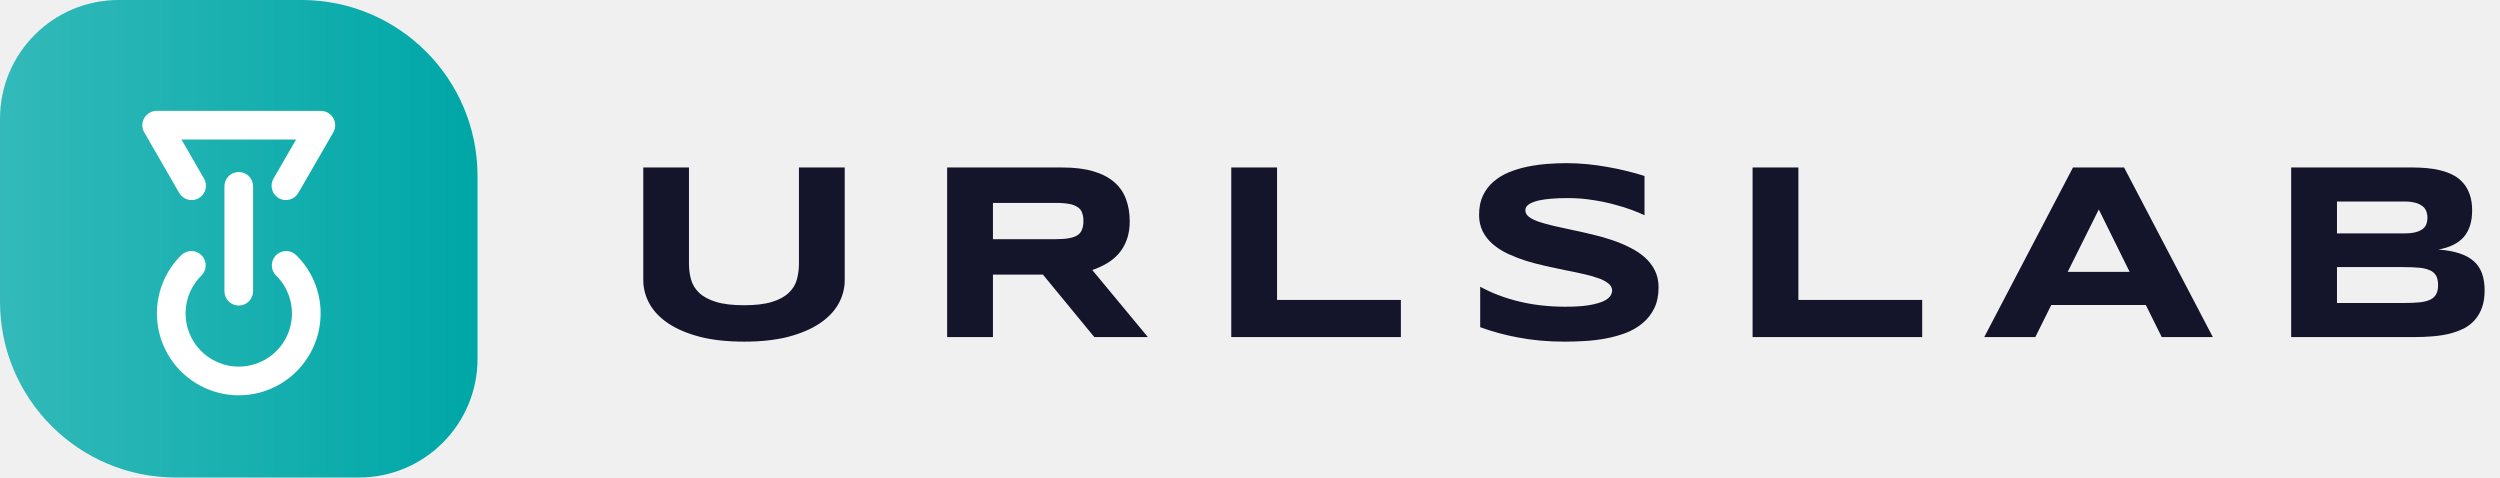
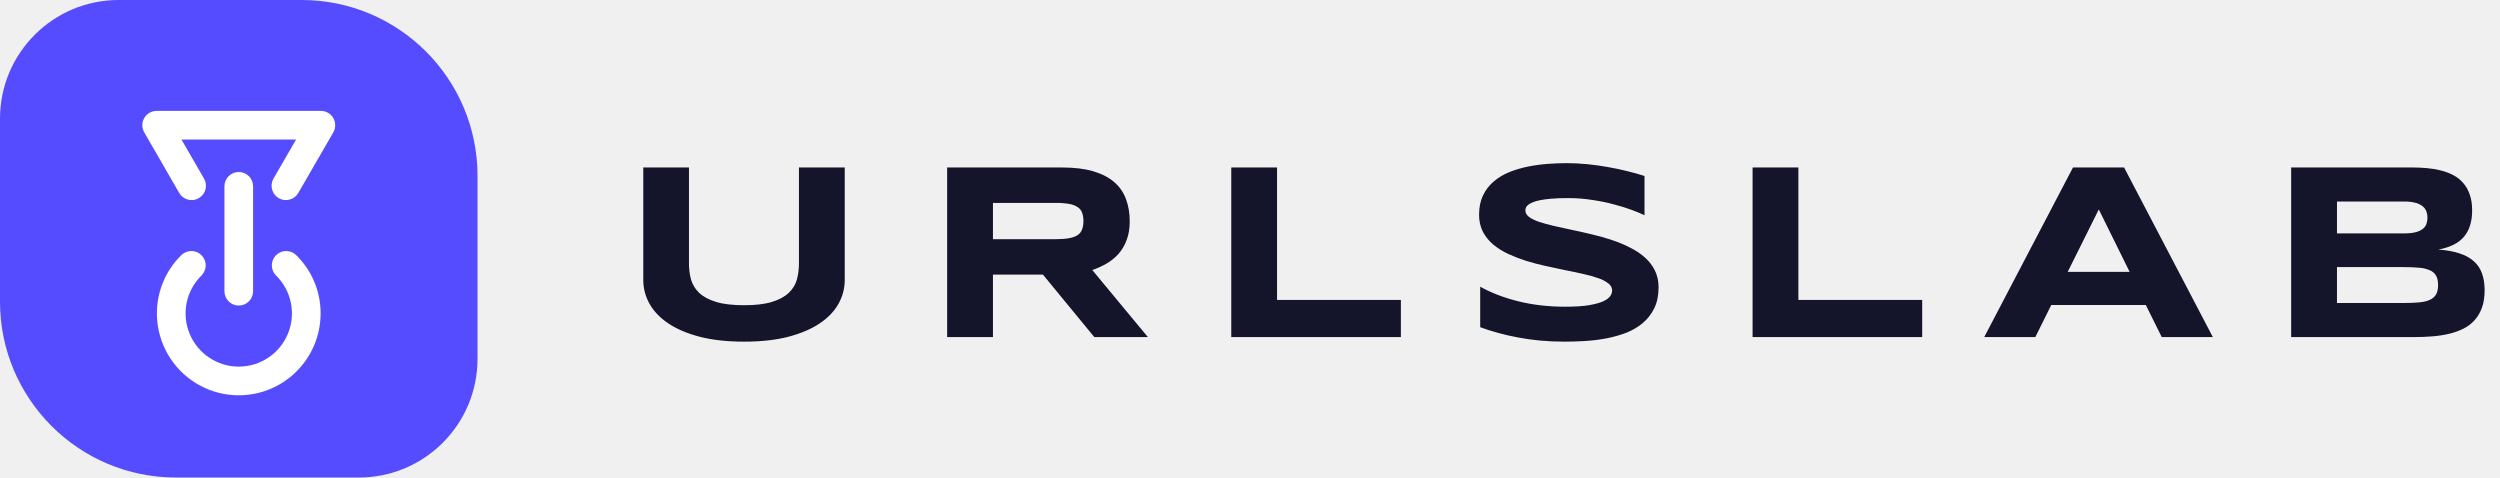
<svg xmlns="http://www.w3.org/2000/svg" width="178" height="34" fill="none">
  <path d="M60.145 19.93c0 .604-.149 1.172-.448 1.706-.299.533-.747.999-1.345 1.397-.597.399-1.344.715-2.24.95-.891.228-1.934.342-3.13.342-1.195 0-2.244-.114-3.146-.343-.896-.234-1.644-.55-2.241-.949-.598-.398-1.046-.864-1.345-1.397a3.434 3.434 0 0 1-.448-1.705v-8.007h3.252v6.838c0 .404.05.788.15 1.151.105.357.298.671.58.94.286.27.685.484 1.194.642.516.158 1.184.237 2.004.237.815 0 1.477-.079 1.987-.237.51-.158.905-.372 1.186-.642.287-.269.48-.583.58-.94.1-.363.15-.747.15-1.151v-6.838h3.26v8.007zM70.698 24h-3.261V11.924h8.174c.879 0 1.623.09 2.232.272.615.182 1.113.44 1.494.774.387.334.665.738.835 1.213.176.468.264.993.264 1.573 0 .51-.073.955-.22 1.336-.14.38-.334.709-.58.984-.24.27-.521.498-.844.686a5.73 5.73 0 0 1-1.02.465L81.729 24h-3.814l-3.657-4.447h-3.56V24zm6.442-8.262a1.64 1.64 0 0 0-.097-.597.775.775 0 0 0-.316-.396 1.572 1.572 0 0 0-.615-.228 5.322 5.322 0 0 0-.95-.07h-4.464v2.583h4.465c.38 0 .697-.023.949-.07.258-.047.463-.12.615-.22a.82.82 0 0 0 .316-.404c.065-.164.097-.363.097-.598zM87.666 24V11.924h3.26v9.43h8.816V24H87.666zm29.422-8.675c-.228-.111-.53-.237-.905-.378-.375-.14-.8-.272-1.275-.395-.474-.13-.99-.235-1.546-.317a10.977 10.977 0 0 0-1.714-.131c-.469 0-.87.014-1.204.044-.329.029-.607.067-.835.114a2.442 2.442 0 0 0-.537.167c-.128.058-.228.12-.298.184a.496.496 0 0 0-.141.194.655.655 0 0 0-.026.175c0 .176.088.332.263.466.176.13.416.246.721.352.305.1.659.196 1.063.29.405.088.833.181 1.284.281.457.094.925.2 1.406.317.486.11.955.243 1.406.395.457.152.888.331 1.292.536.404.2.759.434 1.064.703.304.27.545.58.72.932.176.351.264.753.264 1.204 0 .58-.103 1.078-.308 1.494-.205.416-.48.768-.826 1.055-.34.287-.735.518-1.186.694a8.49 8.49 0 0 1-1.424.396c-.492.093-.993.155-1.503.184-.504.03-.984.044-1.441.044-1.196 0-2.303-.1-3.323-.299a16.433 16.433 0 0 1-2.689-.73v-2.882c.803.445 1.717.794 2.742 1.046 1.031.252 2.133.378 3.305.378.691 0 1.254-.035 1.687-.106.44-.076.782-.17 1.029-.28.246-.118.413-.244.501-.379a.718.718 0 0 0 .131-.387c0-.193-.088-.36-.263-.5a2.299 2.299 0 0 0-.721-.378 8.193 8.193 0 0 0-1.064-.3 34.685 34.685 0 0 0-1.291-.272c-.452-.093-.917-.193-1.398-.299-.48-.105-.949-.228-1.406-.369a11.445 11.445 0 0 1-1.283-.5 4.923 4.923 0 0 1-1.064-.677 3.036 3.036 0 0 1-.721-.906 2.612 2.612 0 0 1-.263-1.195c0-.533.093-.993.281-1.38.187-.387.439-.715.756-.984a4.037 4.037 0 0 1 1.107-.668c.422-.17.865-.302 1.327-.396.463-.093.932-.158 1.407-.193.474-.035.925-.053 1.353-.053.469 0 .949.024 1.442.07.498.047.987.115 1.467.203.481.082.944.178 1.389.29.451.111.867.228 1.248.351v2.795zM124.784 24V11.924h3.261v9.43h8.815V24h-12.076zm27.998-2.285h-6.732L144.916 24h-3.639l6.32-12.076h3.638L157.555 24h-3.639l-1.134-2.285zm-5.563-2.356h4.412l-2.197-4.447-2.215 4.447zm29.686 1.31c0 .469-.062.876-.185 1.222a2.717 2.717 0 0 1-.518.896 2.644 2.644 0 0 1-.791.607 4.985 4.985 0 0 1-1.02.369c-.369.088-.765.15-1.187.184-.421.035-.858.053-1.309.053h-8.763V11.924h8.605c.345 0 .691.014 1.037.044.351.03.685.085 1.002.167.316.076.609.184.879.325.275.14.512.325.712.554.205.228.363.504.474.826.117.322.176.703.176 1.142 0 .786-.193 1.41-.58 1.873-.387.456-.996.761-1.828.914.586.04 1.087.131 1.503.272.422.135.764.322 1.028.563.264.234.457.524.58.87.123.34.185.738.185 1.195zm-4.07-5.168c0-.152-.023-.296-.07-.43a.828.828 0 0 0-.255-.37 1.382 1.382 0 0 0-.501-.255 2.819 2.819 0 0 0-.808-.096h-4.808v2.267h4.808c.328 0 .597-.03.808-.088.211-.058.378-.137.501-.237a.78.78 0 0 0 .255-.352c.047-.14.07-.287.07-.439zm.756 4.79c0-.275-.047-.495-.14-.66a.897.897 0 0 0-.44-.386 2.34 2.34 0 0 0-.773-.184c-.317-.03-.695-.044-1.134-.044h-4.711v2.557h4.711c.439 0 .817-.014 1.134-.044.316-.029.574-.09.773-.184a.958.958 0 0 0 .44-.387c.093-.17.14-.393.14-.668z" fill="#14142B" />
  <g clip-path="url(#clip0_3_5571)">
-     <path d="M8.451 0h13.022A12.527 12.527 0 0 1 34 12.527v13.022A8.45 8.45 0 0 1 25.549 34H12.527A12.526 12.526 0 0 1 0 21.473V8.451A8.451 8.451 0 0 1 8.451 0z" fill="url(#paint0_linear_3_5571)" />
+     <path d="M8.451 0h13.022A12.527 12.527 0 0 1 34 12.527v13.022A8.45 8.45 0 0 1 25.549 34H12.527A12.526 12.526 0 0 1 0 21.473V8.451A8.451 8.451 0 0 1 8.451 0z" fill="#554cff" />
    <path d="M22.828 22.318A5.834 5.834 0 0 1 17 28.146a5.834 5.834 0 0 1-5.374-8.093 5.782 5.782 0 0 1 1.305-1.907 1.02 1.02 0 0 1 1.424 1.46 3.787 3.787 0 1 0 5.29 0 1.02 1.02 0 0 1 1.424-1.46 5.784 5.784 0 0 1 1.759 4.172zm-4.808-1.583v-7.469a1.02 1.02 0 0 0-2.04 0v7.469a1.02 1.02 0 1 0 2.04 0zm5.71-12.33a1.02 1.02 0 0 0-.885-.51H11.154a1.02 1.02 0 0 0-.884 1.53l2.49 4.311a1.02 1.02 0 1 0 1.767-1.02L12.92 9.935h8.16l-1.607 2.781a1.02 1.02 0 0 0 1.768 1.02l2.49-4.311a1.02 1.02 0 0 0-.002-1.02z" fill="#fff" />
  </g>
  <defs>
-     <linearGradient id="paint0_linear_3_5571" x1="33.41" y1="16.543" x2=".118" y2="16.543" gradientUnits="userSpaceOnUse">
-       <stop stop-color="#00A7A7" />
-       <stop offset="1" stop-color="#33B9B9" />
-     </linearGradient>
    <clipPath id="clip0_3_5571">
      <path fill="#fff" d="M0 0H34V34H0z" />
    </clipPath>
  </defs>
</svg>
